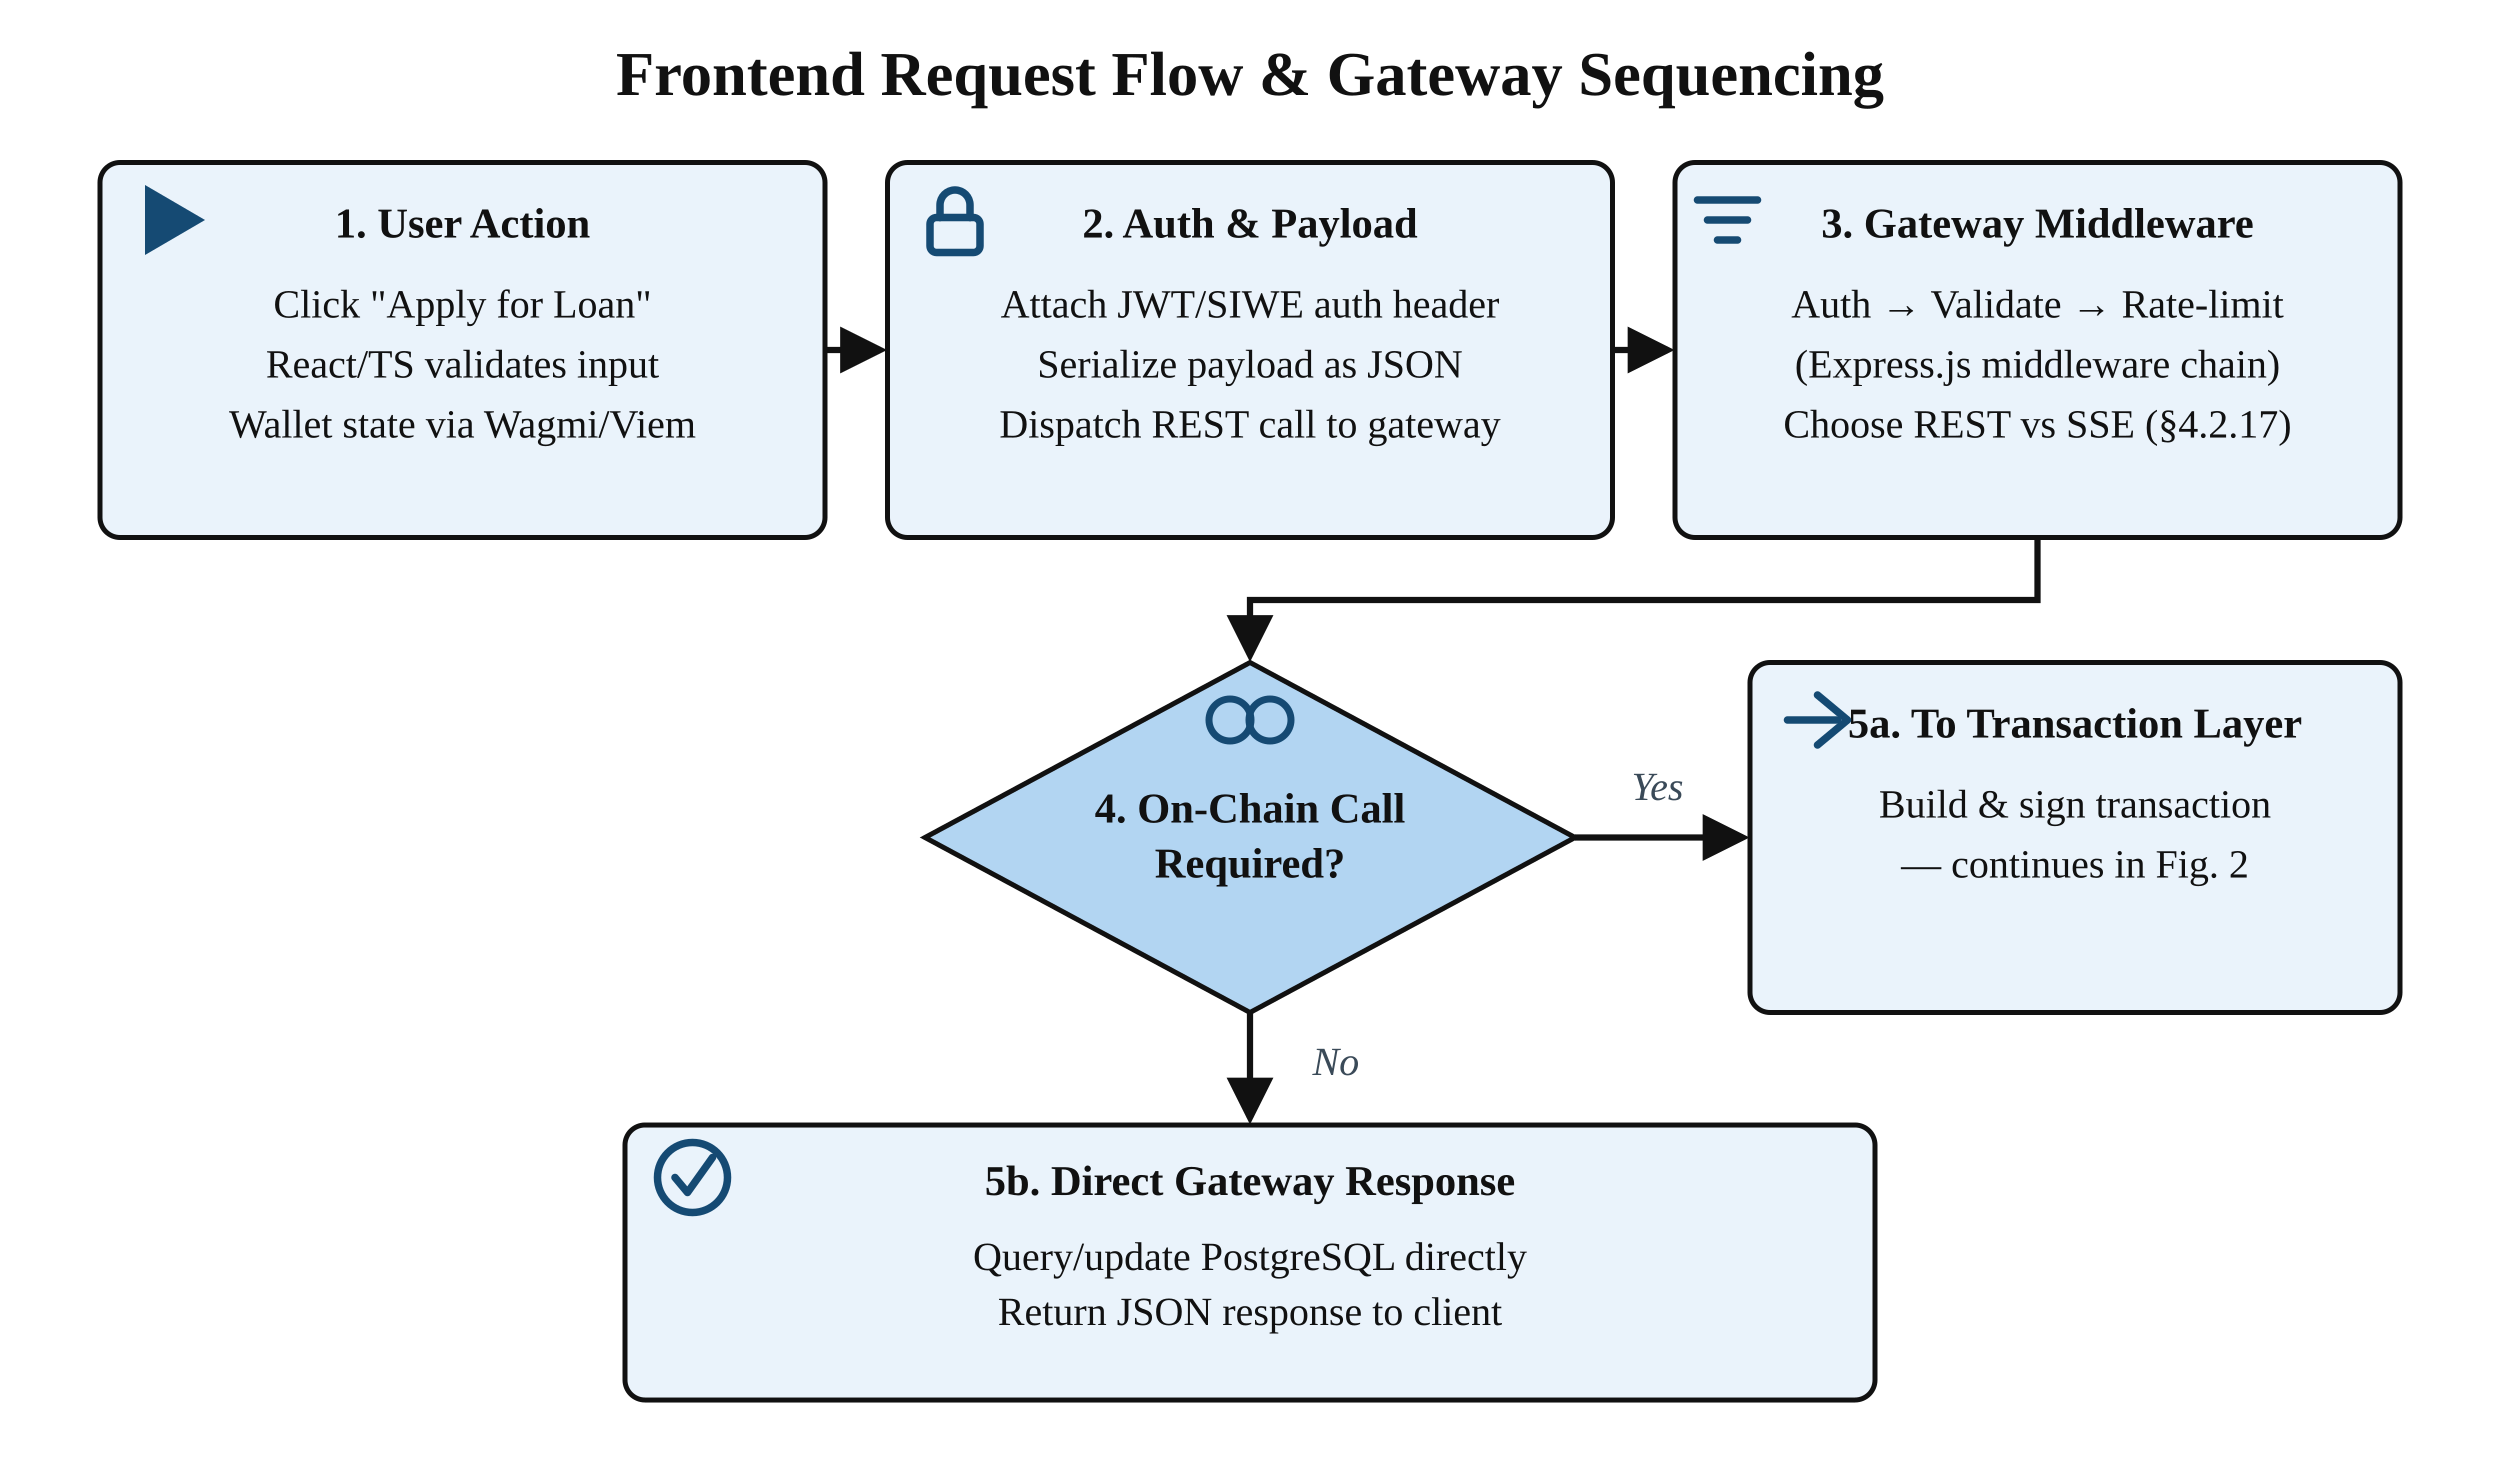
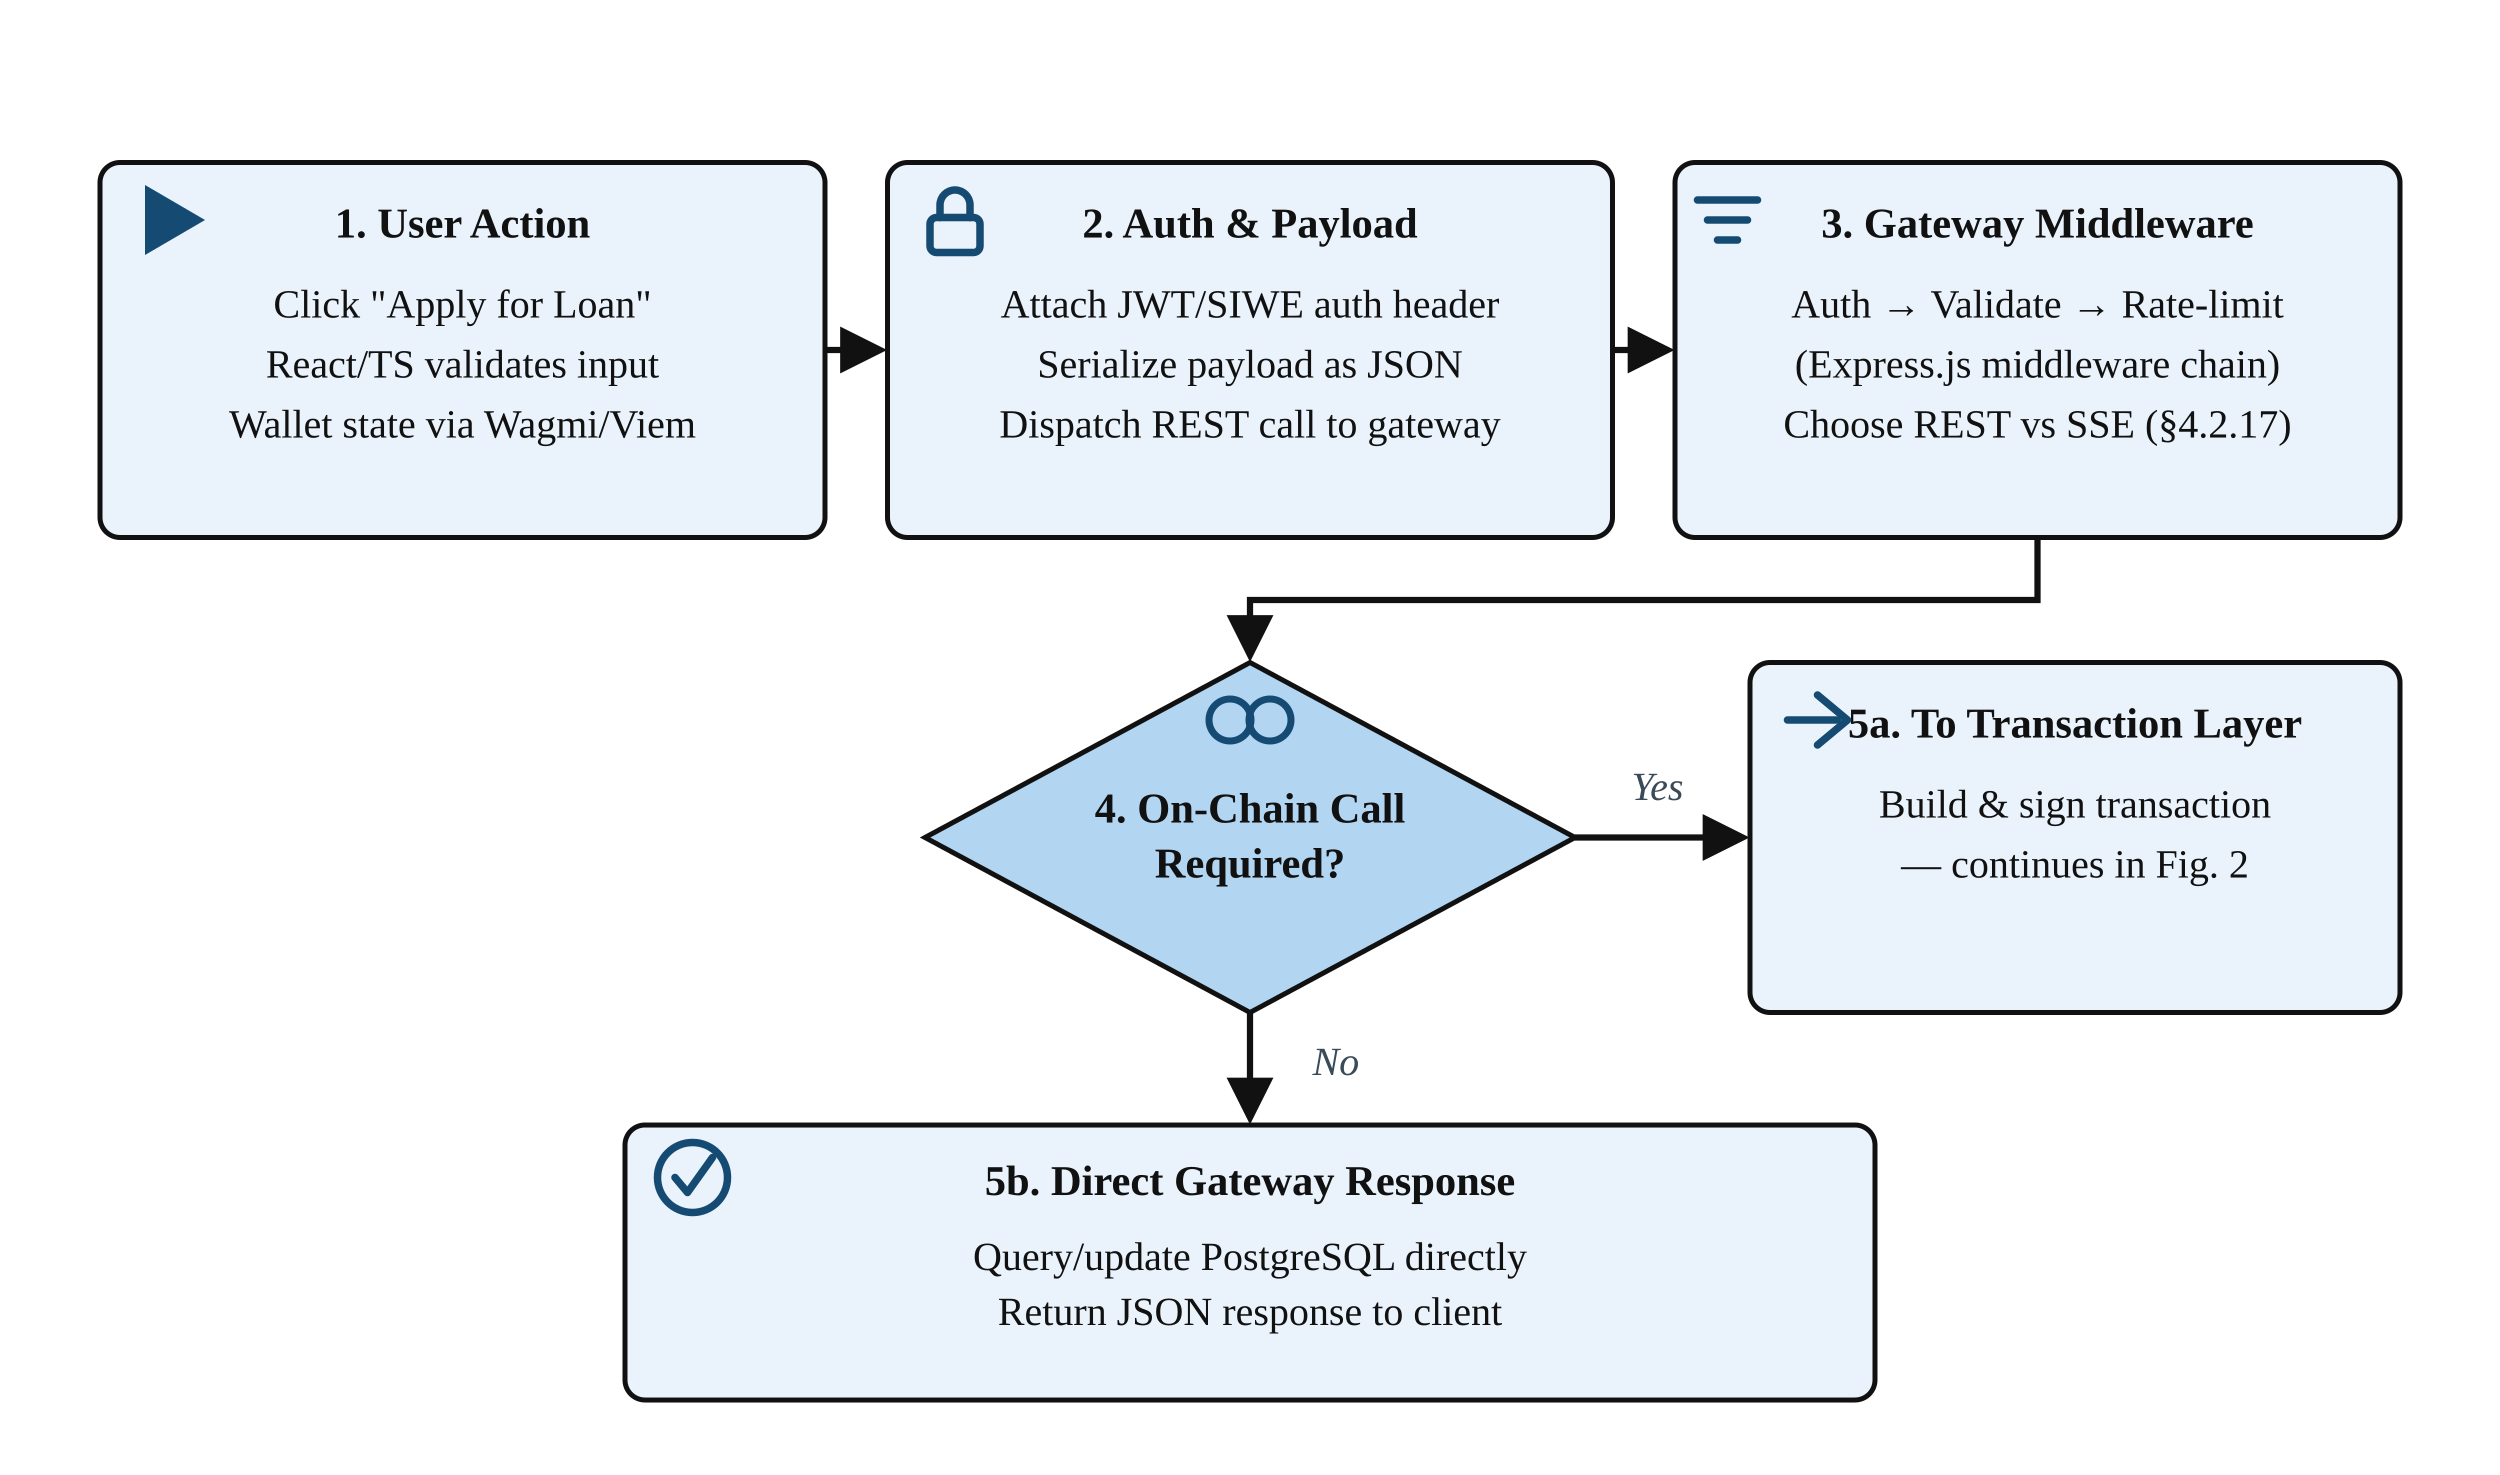
<svg xmlns="http://www.w3.org/2000/svg" viewBox="0 0 1000 590" font-family="Georgia, 'Times New Roman', 'Palatino Linotype', serif">
  <defs>
    <marker id="arrow" viewBox="0 0 10 10" refX="8.5" refY="5" markerWidth="7.5" markerHeight="7.5" orient="auto-start-reverse">
      <path d="M0,0 L10,5 L0,10 z" fill="#111111" />
    </marker>
  </defs>
  <rect x="0" y="0" width="1000" height="590" fill="#FFFFFF" />
-   <text x="500" y="38" text-anchor="middle" font-size="25" font-weight="bold" fill="#111111">Frontend Request Flow &amp; Gateway Sequencing</text>
  <rect x="40" y="65" width="290" height="150" rx="8" fill="#EAF3FB" stroke="#111111" stroke-width="2" />
  <text x="185" y="95" text-anchor="middle" font-size="17" font-weight="bold" fill="#111111">1. User Action</text>
  <text x="185" y="127" text-anchor="middle" font-size="16" fill="#111111">Click "Apply for Loan"</text>
  <text x="185" y="151" text-anchor="middle" font-size="16" fill="#111111">React/TS validates input</text>
  <text x="185" y="175" text-anchor="middle" font-size="16" fill="#111111">Wallet state via Wagmi/Viem</text>
  <g transform="translate(66,88) scale(2) translate(-66,-88)">
    <polygon points="62,81 62,95 74,88" fill="#154A73" />
  </g>
  <rect x="355" y="65" width="290" height="150" rx="8" fill="#EAF3FB" stroke="#111111" stroke-width="2" />
  <text x="500" y="95" text-anchor="middle" font-size="17" font-weight="bold" fill="#111111">2. Auth &amp; Payload</text>
  <text x="500" y="127" text-anchor="middle" font-size="16" fill="#111111">Attach JWT/SIWE auth header</text>
  <text x="500" y="151" text-anchor="middle" font-size="16" fill="#111111">Serialize payload as JSON</text>
  <text x="500" y="175" text-anchor="middle" font-size="16" fill="#111111">Dispatch REST call to gateway</text>
  <g transform="translate(382,89) scale(2) translate(-382,-89)">
    <g stroke="#154A73" stroke-width="1.5" fill="none" stroke-linecap="round" stroke-linejoin="round">
      <rect x="377" y="88" width="10" height="7" rx="1.3" />
      <path d="M379,88 v-2.5 a3,3 0 0,1 6,0 v2.5" />
    </g>
  </g>
  <rect x="670" y="65" width="290" height="150" rx="8" fill="#EAF3FB" stroke="#111111" stroke-width="2" />
  <text x="815" y="95" text-anchor="middle" font-size="17" font-weight="bold" fill="#111111">3. Gateway Middleware</text>
  <text x="815" y="127" text-anchor="middle" font-size="16" fill="#111111">Auth → Validate → Rate-limit</text>
  <text x="815" y="151" text-anchor="middle" font-size="16" fill="#111111">(Express.js middleware chain)</text>
  <text x="815" y="175" text-anchor="middle" font-size="16" fill="#111111">Choose REST vs SSE (§4.2.17)</text>
  <g transform="translate(703,88) scale(2) translate(-703,-88)">
    <g stroke="#154A73" stroke-width="1.5" fill="none" stroke-linecap="round">
      <line x1="691" y1="84" x2="703" y2="84" />
      <line x1="693" y1="88" x2="701" y2="88" />
      <line x1="695" y1="92" x2="699" y2="92" />
    </g>
  </g>
  <line x1="330" y1="140" x2="352" y2="140" stroke="#111111" stroke-width="2.5" marker-end="url(#arrow)" />
  <line x1="645" y1="140" x2="667" y2="140" stroke="#111111" stroke-width="2.5" marker-end="url(#arrow)" />
  <polyline points="815,215 815,240 500,240 500,262" fill="none" stroke="#111111" stroke-width="2.5" marker-end="url(#arrow)" />
  <polygon points="500,265 630,335 500,405 370,335" fill="#B2D5F2" stroke="#111111" stroke-width="2" />
  <text x="500" y="329" text-anchor="middle" font-size="17" font-weight="bold" fill="#111111">4. On-Chain Call</text>
  <text x="500" y="351" text-anchor="middle" font-size="17" font-weight="bold" fill="#111111">Required?</text>
  <g transform="translate(500,288) scale(2) translate(-500,-288)">
    <g stroke="#154A73" stroke-width="1.4" fill="none" stroke-linecap="round">
      <circle cx="496" cy="288" r="4.2" />
      <circle cx="504" cy="288" r="4.2" />
    </g>
  </g>
  <line x1="630" y1="335" x2="697" y2="335" stroke="#111111" stroke-width="2.5" marker-end="url(#arrow)" />
  <text x="663" y="320" text-anchor="middle" font-size="16" font-style="italic" fill="#3a4a58">Yes</text>
  <rect x="700" y="265" width="260" height="140" rx="8" fill="#EAF3FB" stroke="#111111" stroke-width="2" />
  <text x="830" y="295" text-anchor="middle" font-size="17" font-weight="bold" fill="#111111">5a. To Transaction Layer</text>
  <text x="830" y="327" text-anchor="middle" font-size="16" fill="#111111">Build &amp; sign transaction</text>
  <text x="830" y="351" text-anchor="middle" font-size="16" fill="#111111">— continues in Fig. 2</text>
  <g transform="translate(727,288) scale(2) translate(-727,-288)">
    <g stroke="#154A73" stroke-width="1.5" fill="none" stroke-linecap="round" stroke-linejoin="round">
      <line x1="721" y1="288" x2="731" y2="288" />
      <polyline points="727,283 733,288 727,293" />
    </g>
  </g>
  <line x1="500" y1="405" x2="500" y2="447" stroke="#111111" stroke-width="2.5" marker-end="url(#arrow)" />
  <text x="525" y="430" text-anchor="start" font-size="16" font-style="italic" fill="#3a4a58">No</text>
  <rect x="250" y="450" width="500" height="110" rx="8" fill="#EAF3FB" stroke="#111111" stroke-width="2" />
  <text x="500" y="478" text-anchor="middle" font-size="17" font-weight="bold" fill="#111111">5b. Direct Gateway Response</text>
  <text x="500" y="508" text-anchor="middle" font-size="16" fill="#111111">Query/update PostgreSQL directly</text>
  <text x="500" y="530" text-anchor="middle" font-size="16" fill="#111111">Return JSON response to client</text>
  <g transform="translate(277,471) scale(2) translate(-277,-471)">
    <g stroke="#154A73" stroke-width="1.5" fill="none" stroke-linecap="round" stroke-linejoin="round">
      <circle cx="277" cy="471" r="7" />
      <polyline points="273.5,471 276,474 281,467" />
    </g>
  </g>
</svg>
